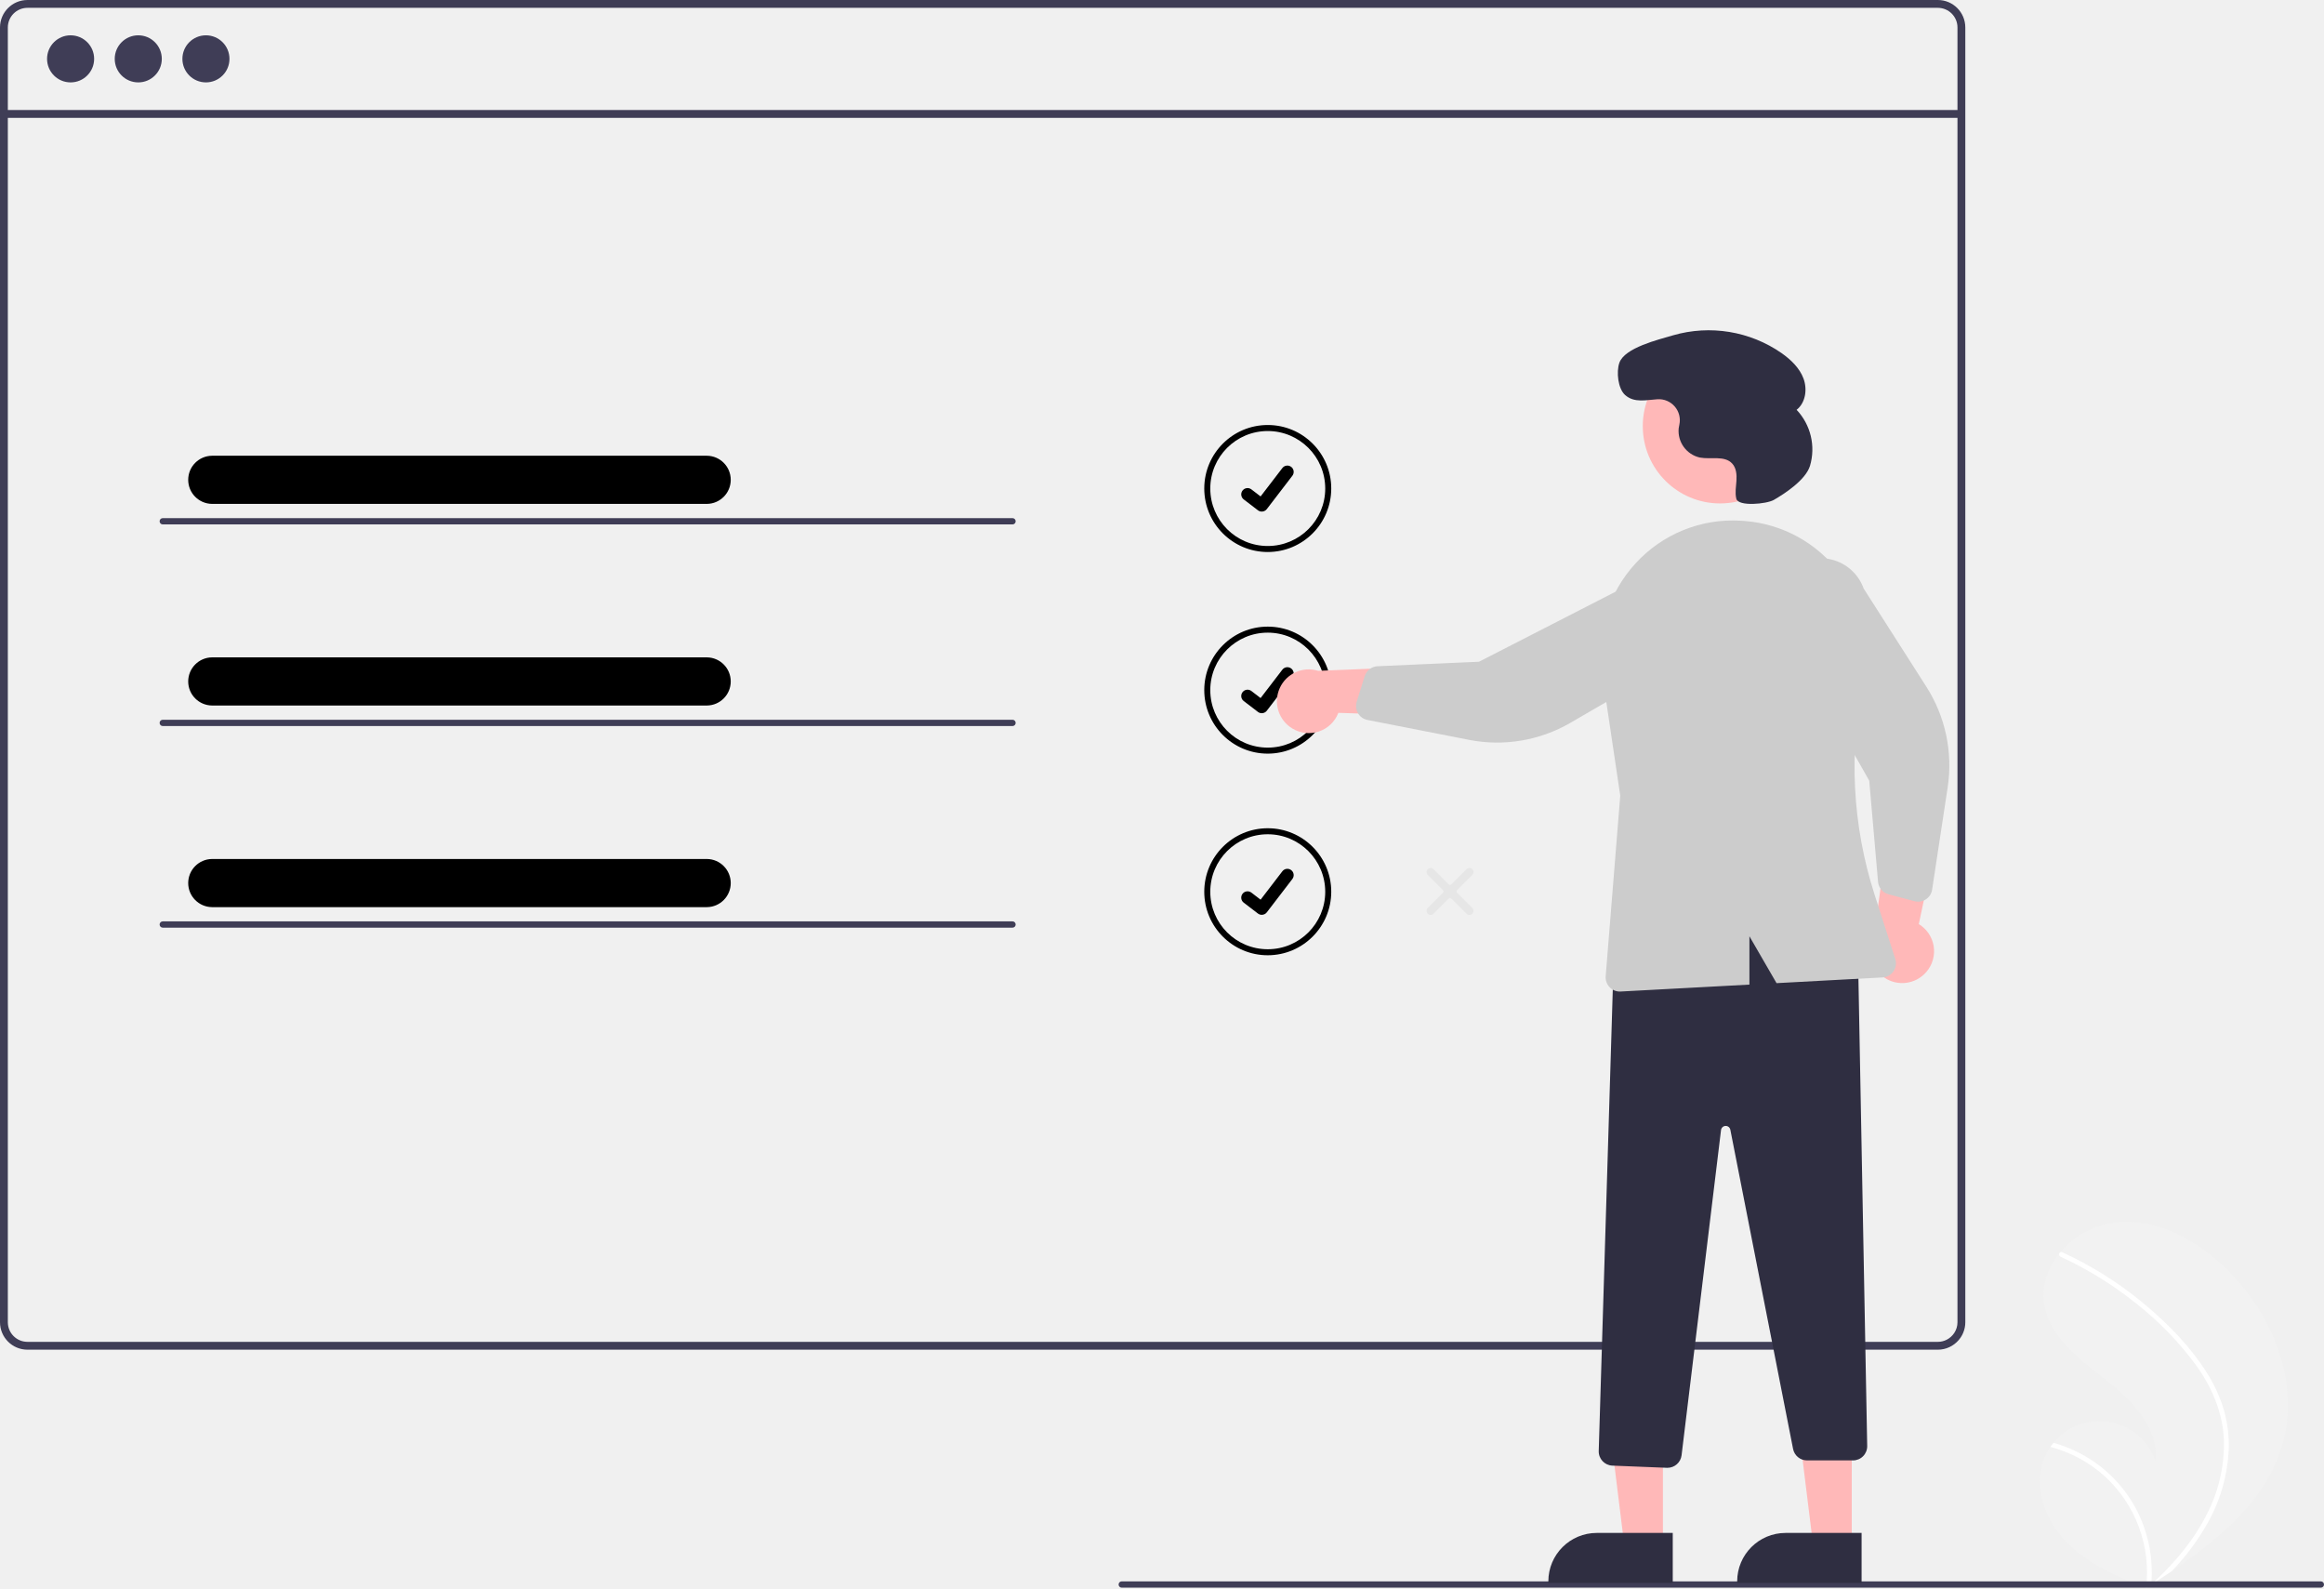
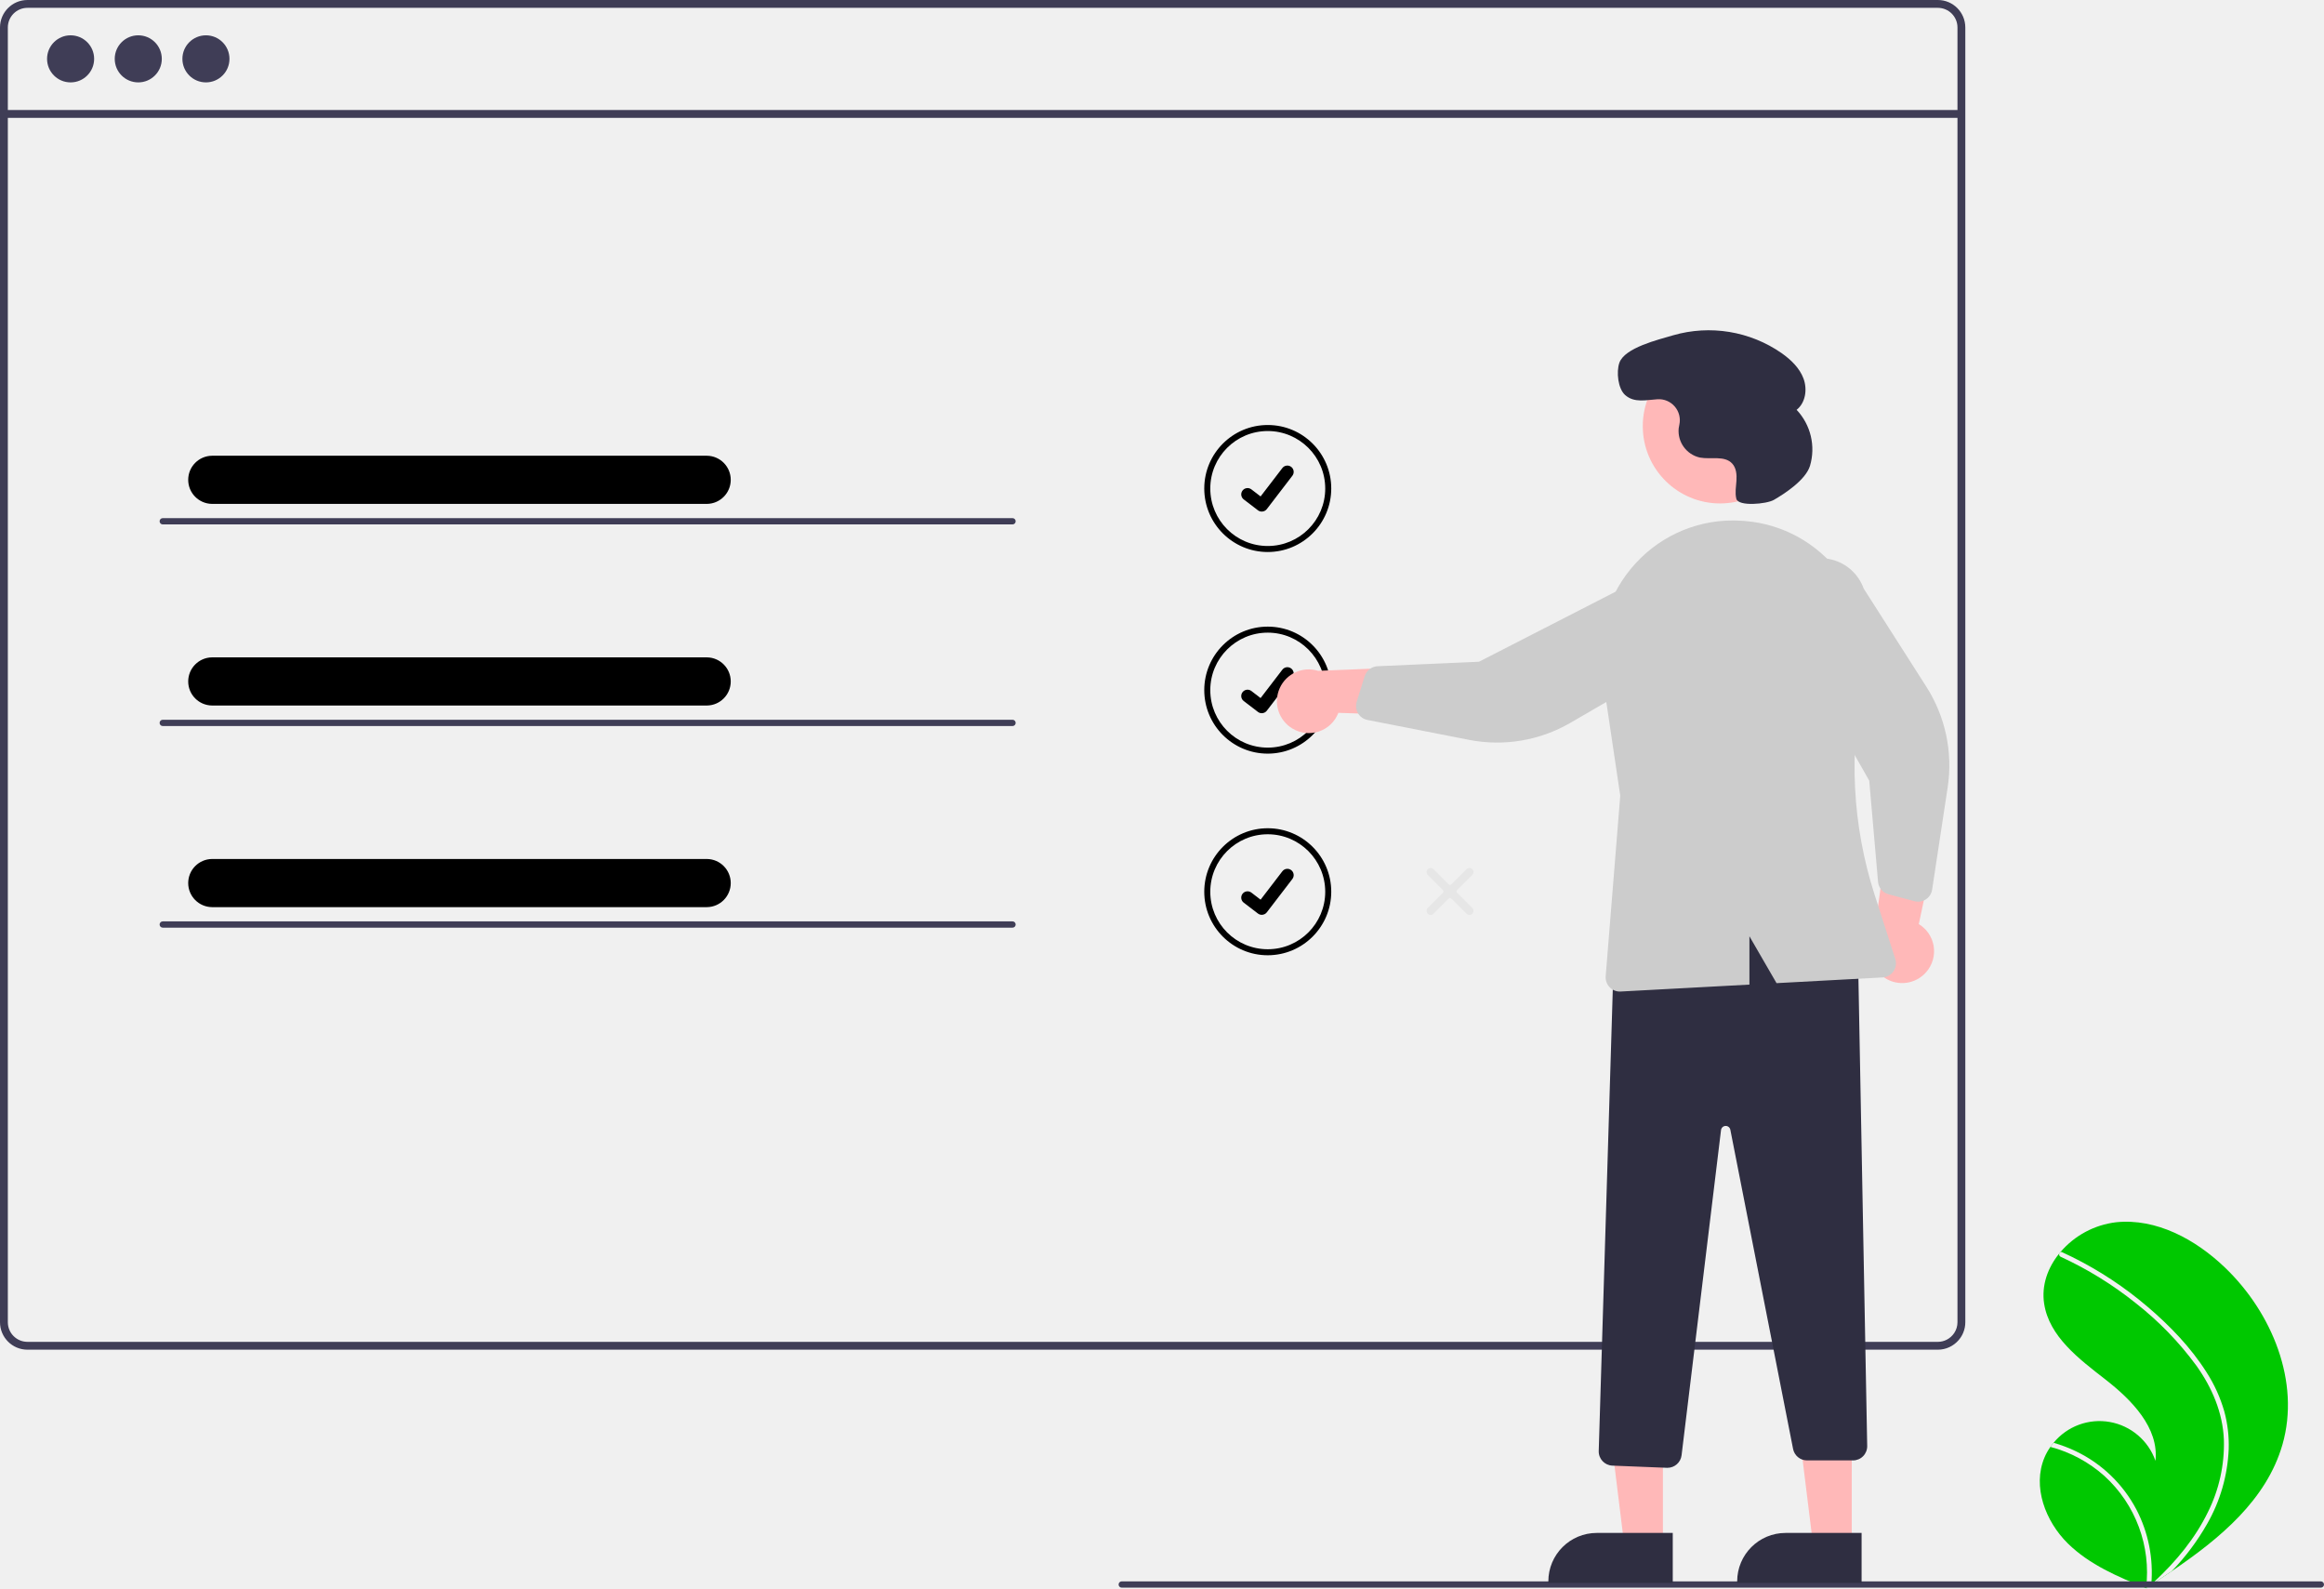
<svg xmlns="http://www.w3.org/2000/svg" id="bd68eab2-97cb-49fc-9871-65ace3a0e319" data-name="Layer 1" viewBox="0 0 738.418 504.651">
-   <path d="M956.005,656.59c-5.052,17.526-19.804,29.795-35.191,40.217q-3.223,2.183-6.448,4.266c-.015.006-.03.02-.044.026-.103.066-.207.133-.303.2-.444.286-.888.572-1.328.855l.242.109s.237.126-.022.02c-.077-.032-.158-.061-.235-.094-8.939-3.605-18.037-7.476-24.888-14.23-7.107-7.014-11.26-18.014-7.411-27.228A17.592,17.592,0,0,1,882.28,657.312c.312-.447.648-.874.998-1.294a18.856,18.856,0,0,1,32.386,5.73c1.131-10.526-7.549-19.343-15.901-25.848-8.356-6.502-17.851-13.583-19.467-24.051-.902-5.824,1.123-11.468,4.812-15.999.114-.138.228-.275.346-.409a27.518,27.518,0,0,1,17.687-9.489c12.813-1.332,25.259,5.451,34.568,14.359C952.691,614.646,961.748,636.662,956.005,656.59Z" transform="translate(-230.7911 -197.6744)" fill="#f2f2f2" />
-   <path d="M931.921,633.665a46.78,46.78,0,0,1,5.604,12.361,40.619,40.619,0,0,1,1.404,11.997,52.044,52.044,0,0,1-6.816,23.685A74.903,74.903,0,0,1,920.814,696.807q-3.223,2.183-6.448,4.266c-.015.006-.03.02-.044.026-.103.066-.207.133-.303.2-.444.286-.888.572-1.328.855,0,0,.479.235.219.129-.077-.032-.158-.061-.235-.094a41.405,41.405,0,0,0-13.249-35.651A41.759,41.759,0,0,0,882.28,657.312c.312-.447.648-.874.998-1.294a43.296,43.296,0,0,1,7.147,2.704,42.424,42.424,0,0,1,19.182,18.493,43.374,43.374,0,0,1,4.723,23.801c.367-.333.735-.673,1.092-1.01,6.793-6.333,12.826-13.602,16.91-21.992a48.416,48.416,0,0,0,5.07-22.907c-.333-8.653-3.781-16.668-8.773-23.646a101.345,101.345,0,0,0-19.21-19.798,115.158,115.158,0,0,0-23.892-14.751.828.828,0,0,1-.417-1.063.704.704,0,0,1,.346-.409.613.613,0,0,1,.532.023c1.054.485,2.1.977,3.139,1.49A116.465,116.465,0,0,1,913.187,612.827C920.27,618.866,926.938,625.765,931.921,633.665Z" transform="translate(-230.7911 -197.6744)" fill="#fff" />
+   <path d="M956.005,656.59c-5.052,17.526-19.804,29.795-35.191,40.217q-3.223,2.183-6.448,4.266c-.015.006-.03.02-.044.026-.103.066-.207.133-.303.2-.444.286-.888.572-1.328.855l.242.109s.237.126-.022.02c-.077-.032-.158-.061-.235-.094-8.939-3.605-18.037-7.476-24.888-14.23-7.107-7.014-11.26-18.014-7.411-27.228A17.592,17.592,0,0,1,882.28,657.312c.312-.447.648-.874.998-1.294a18.856,18.856,0,0,1,32.386,5.73c1.131-10.526-7.549-19.343-15.901-25.848-8.356-6.502-17.851-13.583-19.467-24.051-.902-5.824,1.123-11.468,4.812-15.999.114-.138.228-.275.346-.409a27.518,27.518,0,0,1,17.687-9.489c12.813-1.332,25.259,5.451,34.568,14.359C952.691,614.646,961.748,636.662,956.005,656.59Z" transform="translate(-230.7911 -197.6744)" fill="#00c800" />
+   <path d="M931.921,633.665a46.78,46.78,0,0,1,5.604,12.361,40.619,40.619,0,0,1,1.404,11.997,52.044,52.044,0,0,1-6.816,23.685A74.903,74.903,0,0,1,920.814,696.807q-3.223,2.183-6.448,4.266c-.015.006-.03.02-.044.026-.103.066-.207.133-.303.2-.444.286-.888.572-1.328.855,0,0,.479.235.219.129-.077-.032-.158-.061-.235-.094a41.405,41.405,0,0,0-13.249-35.651A41.759,41.759,0,0,0,882.28,657.312c.312-.447.648-.874.998-1.294a43.296,43.296,0,0,1,7.147,2.704,42.424,42.424,0,0,1,19.182,18.493,43.374,43.374,0,0,1,4.723,23.801c.367-.333.735-.673,1.092-1.01,6.793-6.333,12.826-13.602,16.91-21.992a48.416,48.416,0,0,0,5.07-22.907c-.333-8.653-3.781-16.668-8.773-23.646a101.345,101.345,0,0,0-19.21-19.798,115.158,115.158,0,0,0-23.892-14.751.828.828,0,0,1-.417-1.063.704.704,0,0,1,.346-.409.613.613,0,0,1,.532.023c1.054.485,2.1.977,3.139,1.49A116.465,116.465,0,0,1,913.187,612.827C920.27,618.866,926.938,625.765,931.921,633.665Z" transform="translate(-230.7911 -197.6744)" fill="#f2f2f2" />
  <path d="M846.511,197.674h-607a8.728,8.728,0,0,0-8.72,8.72V617.714a8.728,8.728,0,0,0,8.72,8.72h607a8.712,8.712,0,0,0,6.63-3.06,2.046,2.046,0,0,0,.19-.24,8.167,8.167,0,0,0,1.25-2.11,8.507,8.507,0,0,0,.66-3.31V206.394A8.73,8.73,0,0,0,846.511,197.674Zm6.24,420.04a6.175,6.175,0,0,1-1.03,3.42,6.446,6.446,0,0,1-2.36,2.12,6.184,6.184,0,0,1-2.85.69h-607a6.238,6.238,0,0,1-6.23-6.23V206.394a6.238,6.238,0,0,1,6.23-6.23h607a6.239,6.239,0,0,1,6.24,6.23Z" transform="translate(-230.7911 -197.6744)" fill="#3f3d56" />
  <rect x="1.243" y="34.949" width="621.957" height="2.493" fill="#3f3d56" />
  <circle cx="22.432" cy="18.696" r="7.478" fill="#3f3d56" />
  <circle cx="43.932" cy="18.696" r="7.478" fill="#3f3d56" />
  <circle cx="65.433" cy="18.696" r="7.478" fill="#3f3d56" />
  <g id="preferences1Id">
    <path d="M633.603,373.035a20.174,20.174,0,1,1,20.174-20.174A20.197,20.197,0,0,1,633.603,373.035Zm0-38.436a18.262,18.262,0,1,0,18.262,18.262A18.283,18.283,0,0,0,633.603,334.599Z" transform="translate(-230.7911 -197.6744)" />
    <path id="f1f767dc-4b88-4f47-9e03-7555881e6705" data-name="Path 395" d="M631.699,360.192a1.993,1.993,0,0,1-1.199-.399l-.021-.016-4.517-3.455a2.007,2.007,0,0,1,2.442-3.186l2.925,2.243,6.913-9.019a2.006,2.006,0,0,1,2.813-.372l.001 0-.043.06.044-.06a2.009,2.009,0,0,1,.371,2.813L633.297,359.407a2.007,2.007,0,0,1-1.596.783Z" transform="translate(-230.7911 -197.6744)" />
    <path d="M455.413,357.747H298.152a7.648,7.648,0,0,1,0-15.295H455.413a7.648,7.648,0,0,1,0,15.295Z" transform="translate(-230.7911 -197.6744)" />
  </g>
  <g id="preferences2Id">
    <path d="M633.603,437.085a20.174,20.174,0,1,1,20.174-20.174A20.197,20.197,0,0,1,633.603,437.085Zm0-38.436a18.262,18.262,0,1,0,18.262,18.262A18.283,18.283,0,0,0,633.603,398.648Z" transform="translate(-230.7911 -197.6744)" />
    <path id="a793c70c-1521-4e6e-9b61-9683a9490971" data-name="Path 395" d="M631.699,424.242a1.993,1.993,0,0,1-1.199-.399l-.021-.016-4.517-3.455a2.007,2.007,0,0,1,2.442-3.186l2.925,2.243,6.913-9.019a2.006,2.006,0,0,1,2.813-.372l.001 0-.043.06.044-.06a2.009,2.009,0,0,1,.371,2.813L633.297,423.456a2.007,2.007,0,0,1-1.596.783Z" transform="translate(-230.7911 -197.6744)" />
    <path d="M455.413,421.797H298.152a7.648,7.648,0,0,1,0-15.295H455.413a7.648,7.648,0,0,1,0,15.295Z" transform="translate(-230.7911 -197.6744)" />
  </g>
  <g id="preferences3Id">
    <path d="M633.603,501.134a20.174,20.174,0,1,1,20.174-20.174A20.197,20.197,0,0,1,633.603,501.134Zm0-38.436a18.262,18.262,0,1,0,18.262,18.262A18.283,18.283,0,0,0,633.603,462.698Z" transform="translate(-230.7911 -197.6744)" />
    <path id="b02a55c8-7c5c-410c-bde7-66a7a3b003d7" data-name="Path 395" d="M631.699,488.291a1.993,1.993,0,0,1-1.199-.399l-.021-.016-4.517-3.455a2.007,2.007,0,0,1,2.442-3.186l2.925,2.243,6.913-9.019a2.006,2.006,0,0,1,2.813-.372l.001 0-.043.06.044-.06a2.009,2.009,0,0,1,.371,2.813L633.297,487.506a2.007,2.007,0,0,1-1.596.783Z" transform="translate(-230.7911 -197.6744)" />
    <path d="M455.413,485.847H298.152a7.648,7.648,0,0,1,0-15.295H455.413a7.648,7.648,0,0,1,0,15.295Z" transform="translate(-230.7911 -197.6744)" />
  </g>
  <path d="M698.59,487.94a1.293,1.293,0,0,1-1.826,0l-4.841-4.841a.576.576,0,0,0-.814-0l-4.841,4.841a1.291,1.291,0,0,1-1.826-1.826l4.841-4.841a.576.576,0,0,0,0-.814l-4.841-4.841a1.291,1.291,0,0,1,1.826-1.826l4.841,4.841a.576.576,0,0,0,.814-0l4.841-4.841a1.291,1.291,0,0,1,1.826,1.826l-4.841,4.841a.576.576,0,0,0,0.0.814l4.841,4.841A1.293,1.293,0,0,1,698.59,487.94Z" transform="translate(-230.7911 -197.6744)" fill="#e6e6e6" />
  <path d="M968.209,702.031h-381a1,1,0,0,1,0-2h381a1,1,0,1,1,0,2Z" transform="translate(-230.7911 -197.6744)" fill="#3f3d56" />
  <path d="M641.45,429.116a10.056,10.056,0,0,0,14.588-4.994l35.715,1.189-9.702-15.834-32.428,1.299a10.11,10.11,0,0,0-8.173,18.341Z" transform="translate(-230.7911 -197.6744)" fill="#ffb8b8" />
  <path d="M842.824,506.476a10.056,10.056,0,0,0-2.363-15.237l7.425-34.955-17.288,6.779-4.401,32.155a10.11,10.11,0,0,0,16.626,11.259Z" transform="translate(-230.7911 -197.6744)" fill="#ffb8b8" />
  <polygon points="528.369 490.974 516.109 490.973 510.277 443.685 528.371 443.686 528.369 490.974" fill="#ffb8b8" />
  <path d="M762.286,700.532l-39.531-.001v-.5a15.386,15.386,0,0,1,15.386-15.386h.001l24.144.001Z" transform="translate(-230.7911 -197.6744)" fill="#2f2e41" />
  <polygon points="588.369 490.974 576.109 490.973 570.277 443.685 588.371 443.686 588.369 490.974" fill="#ffb8b8" />
  <path d="M822.286,700.532l-39.531-.001v-.5a15.386,15.386,0,0,1,15.386-15.386h.001l24.144.001Z" transform="translate(-230.7911 -197.6744)" fill="#2f2e41" />
  <path d="M760.437,663.956l-17.355-.694a4.514,4.514,0,0,1-4.318-4.634l4.889-160.379.319-.115c30.416-11.003,55.578-10.171,76.926,2.54l.239.143L824.067,657.019a4.5,4.5,0,0,1-4.499,4.585h-14.634a4.51,4.51,0,0,1-4.416-3.632L780.583,556.563a1.5,1.5,0,0,0-2.961.109L765.084,660.002a4.526,4.526,0,0,1-4.469,3.957C760.556,663.959,760.496,663.958,760.437,663.956Z" transform="translate(-230.7911 -197.6744)" fill="#2f2e41" />
  <circle cx="546.529" cy="135.366" r="24.561" fill="#ffb8b8" />
  <path d="M661.854,423.312a4.506,4.506,0,0,1-.001-2.686l2.545-8.153a4.515,4.515,0,0,1,4.097-3.155l32.223-1.425,52.278-26.798a14.497,14.497,0,1,1,8.785,27.63L729.742,427.309a46.374,46.374,0,0,1-32.195,5.396l-32.264-6.321a4.505,4.505,0,0,1-3-2.112A4.455,4.455,0,0,1,661.854,423.312Z" transform="translate(-230.7911 -197.6744)" fill="#ccc" />
  <path d="M841.775,483.845a4.506,4.506,0,0,1-2.683.116l-8.254-2.195a4.515,4.515,0,0,1-3.326-3.959l-2.796-32.133L795.713,394.586a14.497,14.497,0,1,1,27.231-9.954l19.931,31.217a46.373,46.373,0,0,1,6.763,31.936l-4.941,32.504a4.505,4.505,0,0,1-1.982,3.087A4.455,4.455,0,0,1,841.775,483.845Z" transform="translate(-230.7911 -197.6744)" fill="#ccc" />
  <path d="M750.456,376.658A41.822,41.822,0,0,1,783.993,363.098q.616.038,1.227.086h0a41.734,41.734,0,0,1,30.16,16.646,42.362,42.362,0,0,1,7.525,34.145,132.361,132.361,0,0,0,3.497,67.876l6.589,20.459a4.499,4.499,0,0,1-4.042,5.872l-33.685,1.811-8.62-14.89v15.353l-40.941,2.201c-.082.005-.163.007-.243.007a4.5,4.5,0,0,1-4.484-4.861l4.627-57.382-5.804-38.973A42.089,42.089,0,0,1,750.456,376.658Z" transform="translate(-230.7911 -197.6744)" fill="#ccc" />
  <path d="M794.39,356.488c-2.274,1.308-11.262,2.176-11.903-.368l-.014-.056c-.446-1.864-.076-3.811.052-5.723s-.059-4.013-1.362-5.419c-2.428-2.621-6.748-1.232-10.258-1.894a8.664,8.664,0,0,1-6.74-9.253c.05-.398.128-.795.216-1.193a6.673,6.673,0,0,0-6.927-8.081c-3.548.203-7.378,1.278-10.314-1.35-2.27-2.032-2.824-7.322-1.827-10.201,1.676-4.838,12.414-7.371,17.102-8.764a40.62,40.62,0,0,1,34.43,5.65c2.961,2.087,5.727,4.71,6.989,8.106s.653,7.68-2.193,9.922a18.332,18.332,0,0,1,4.246,17.806C804.484,350.197,797.775,354.54,794.39,356.488Z" transform="translate(-230.7911 -197.6744)" fill="#2f2e41" />
  <path d="M552.504,364.27h-270a1,1,0,0,1,0-2h270a1,1,0,0,1,0,2Z" transform="translate(-230.7911 -197.6744)" fill="#3f3d56" />
  <path d="M552.504,428.319h-270a1,1,0,0,1,0-2h270a1,1,0,0,1,0,2Z" transform="translate(-230.7911 -197.6744)" fill="#3f3d56" />
  <path d="M552.504,492.369h-270a1,1,0,1,1,0-2h270a1,1,0,0,1,0,2Z" transform="translate(-230.7911 -197.6744)" fill="#3f3d56" />
</svg>
